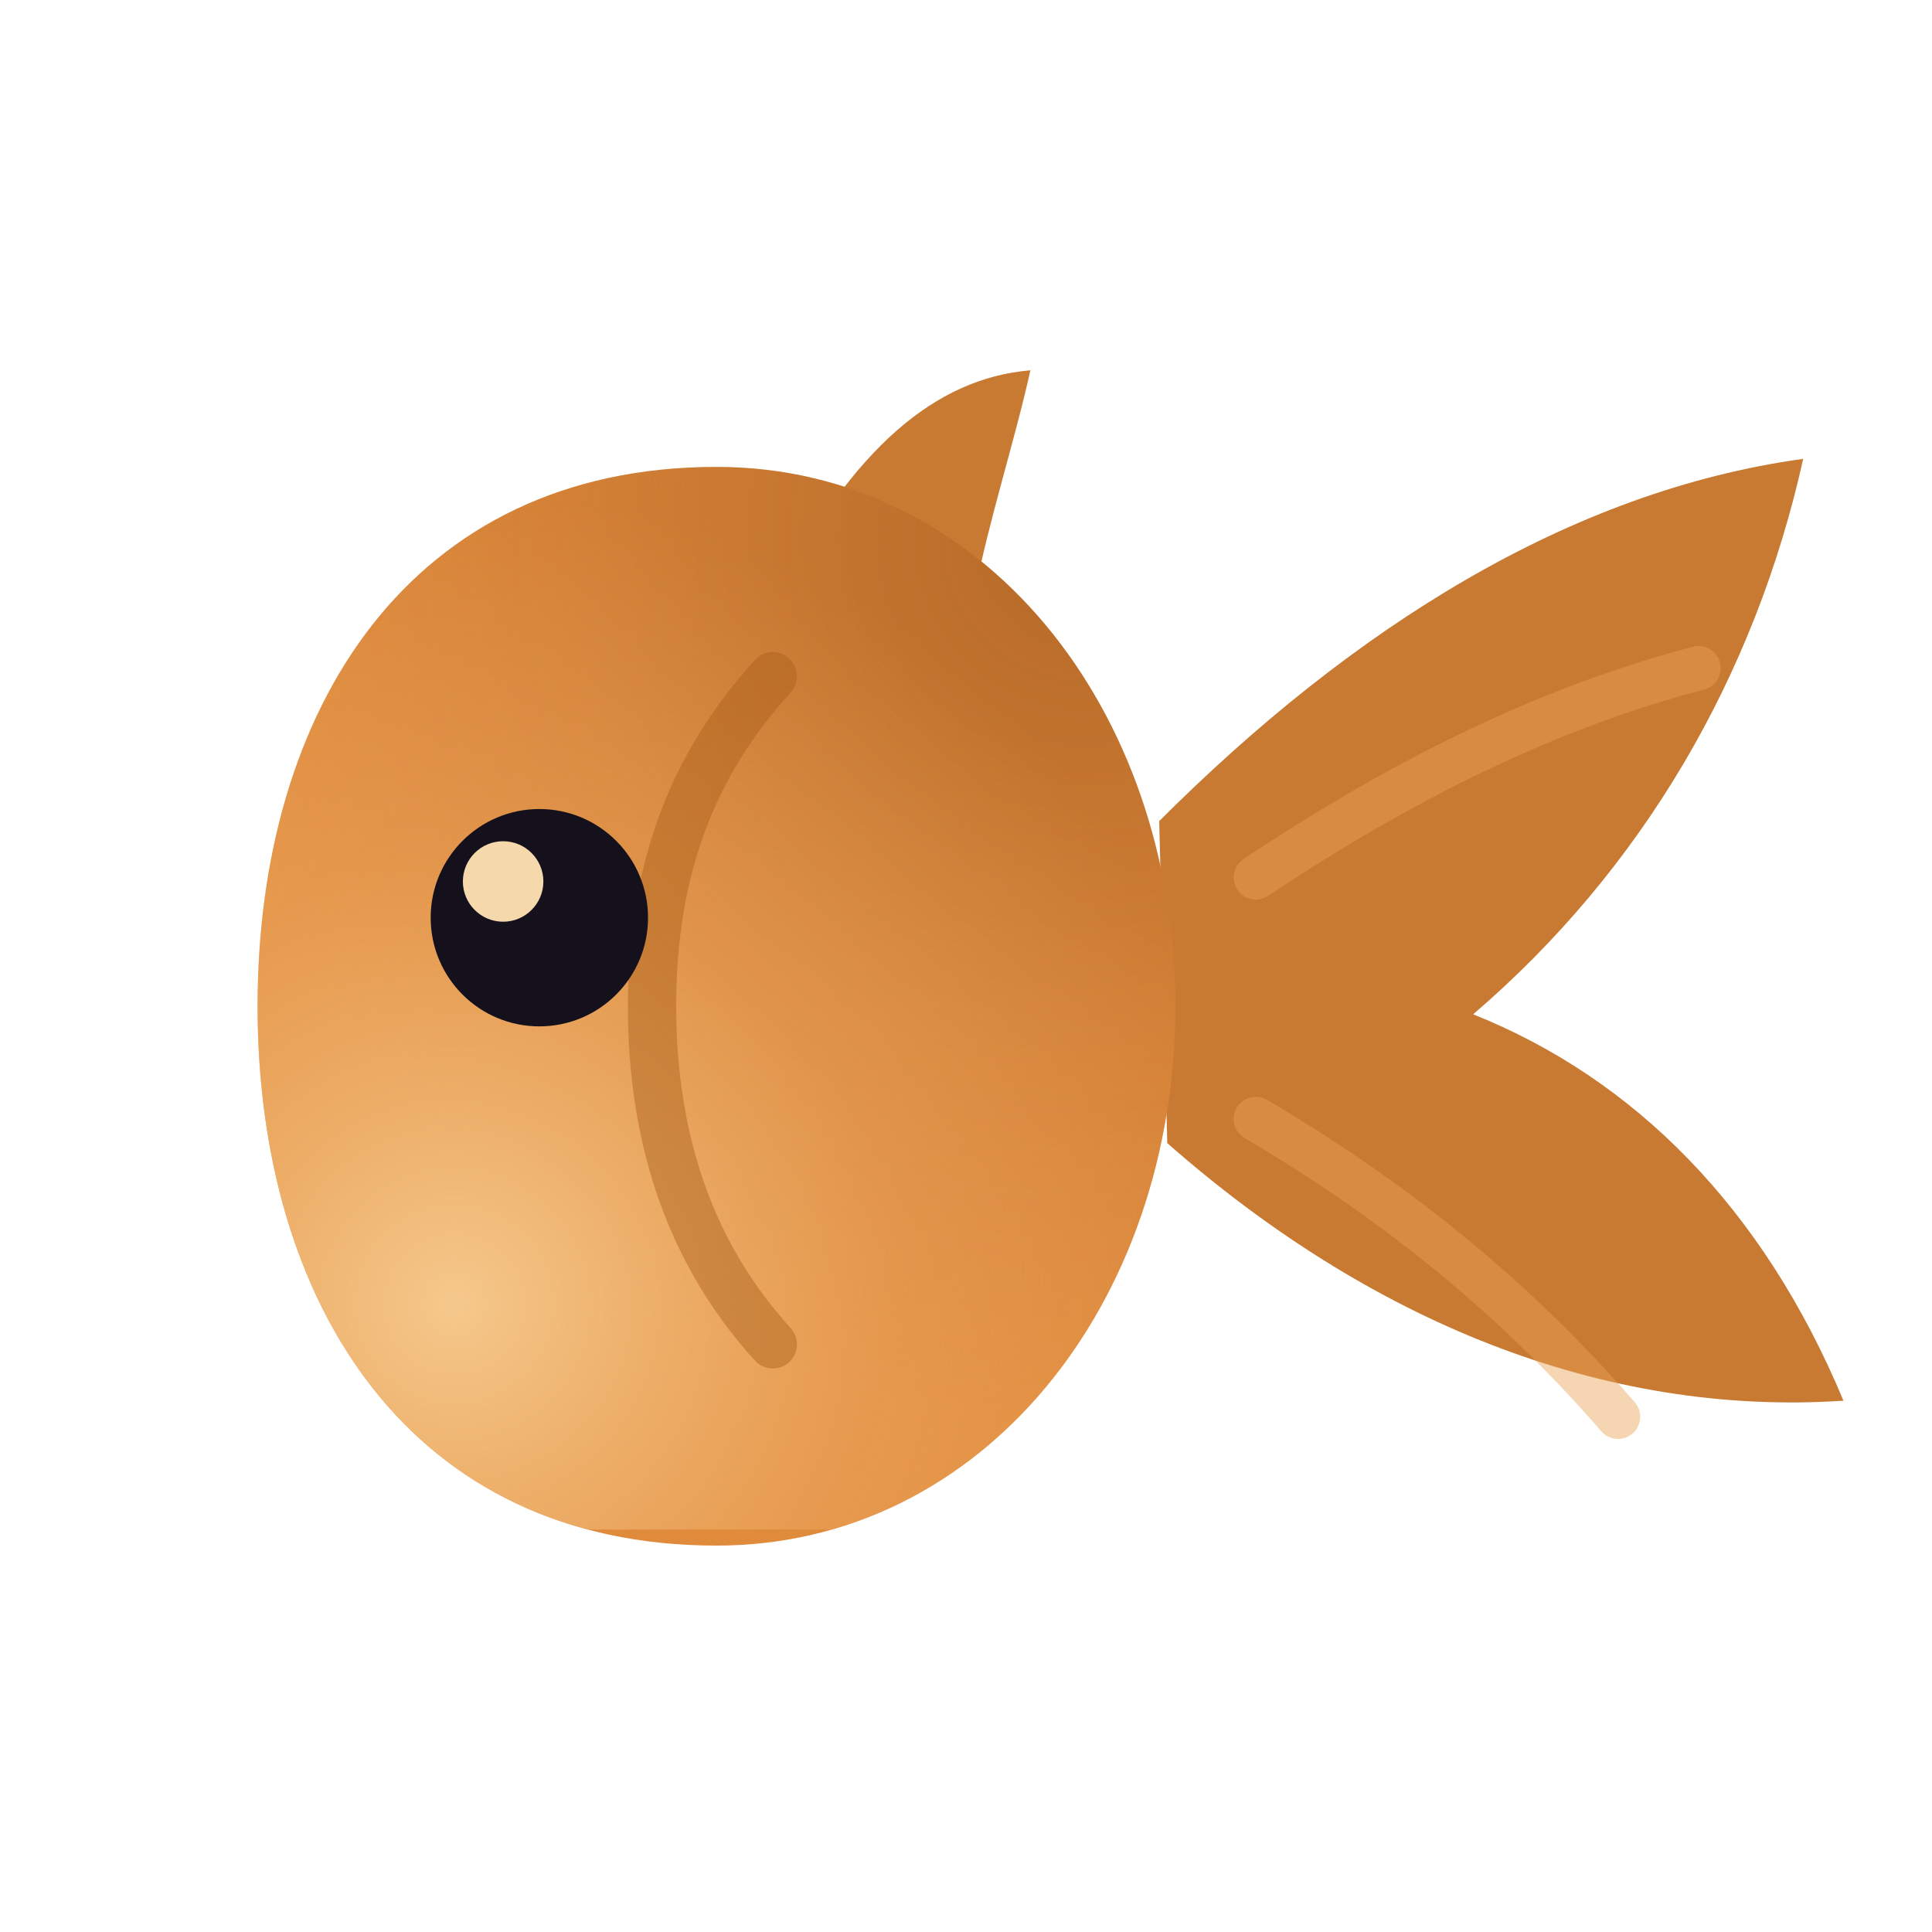
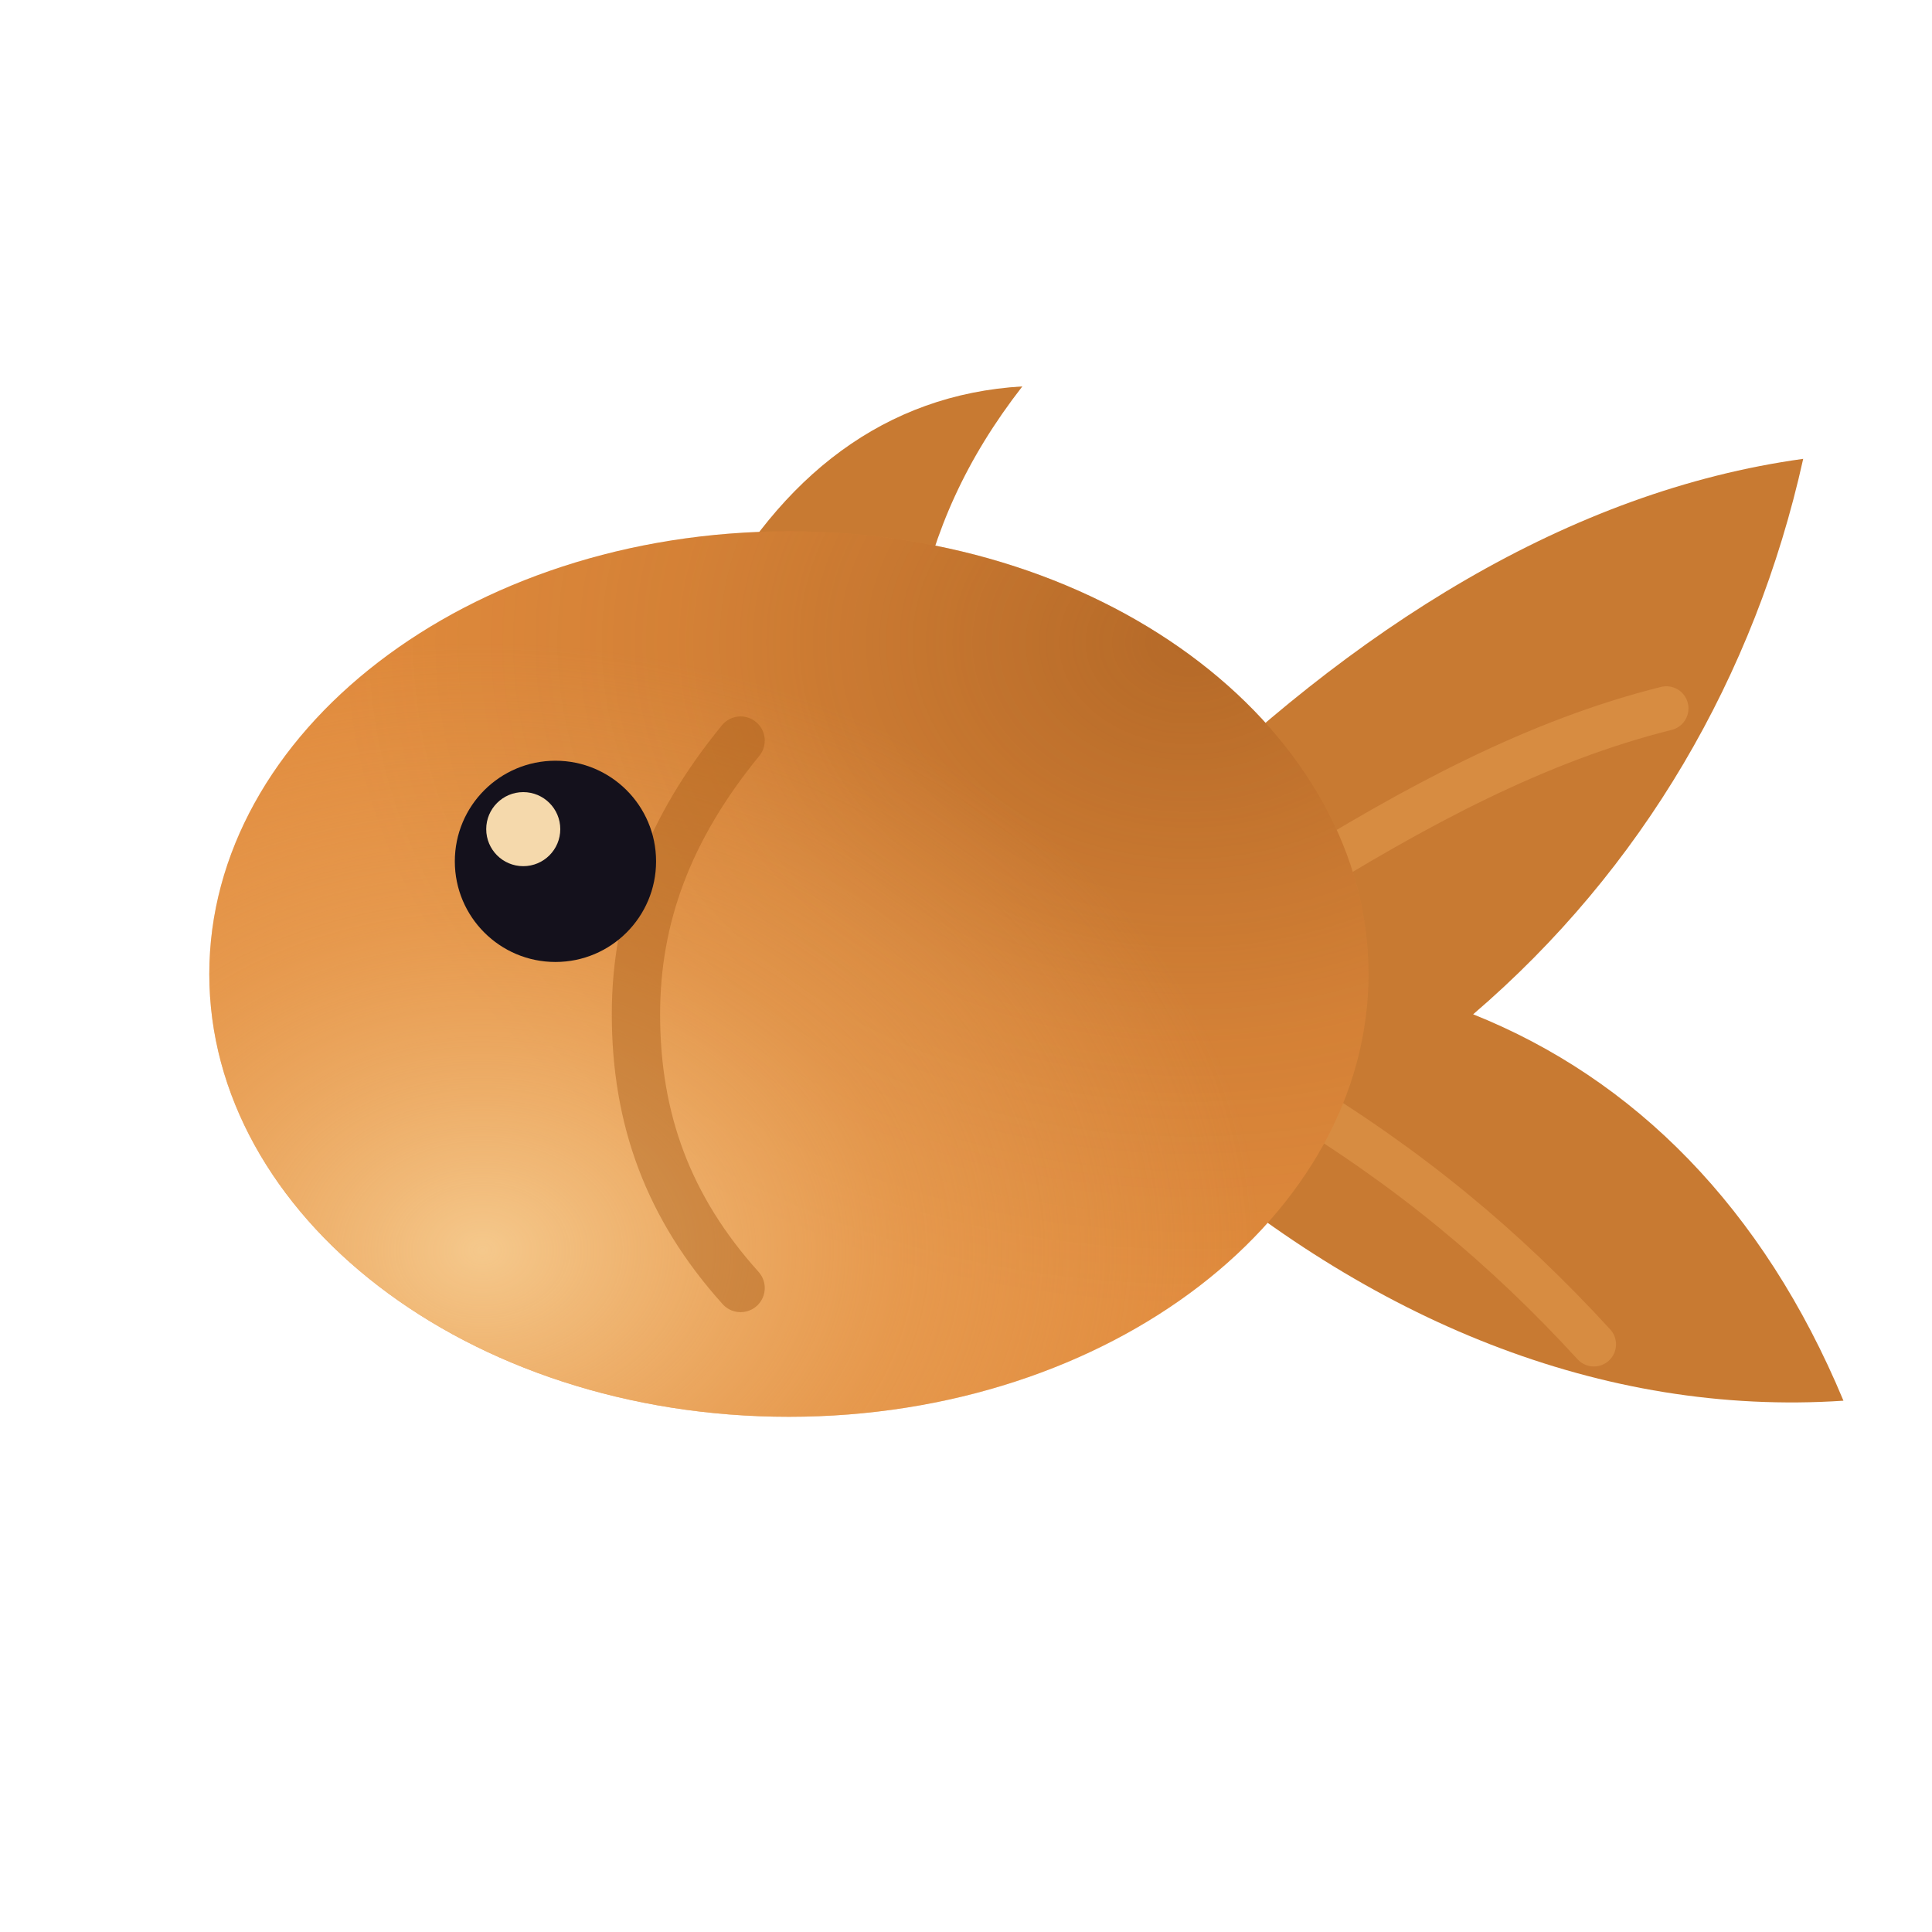
<svg xmlns="http://www.w3.org/2000/svg" viewBox="0 0 24 24" width="24" height="24" role="img" aria-label="宵宫主题标识：金鱼">
  <defs>
    <clipPath id="ym-body">
-       <path d="M14.6 12.5c0 3.7-2.4 6.7-5.7 6.7-3.8 0-5.7-3-5.7-6.7s1.9-6.7 5.7-6.7c3.3 0 5.7 3 5.7 6.7Z" />
+       <path d="M2.6 12.1c0-3 3.2-5.5 7.2-5.5 4 0 7.2 2.5 7.2 5.5 0 3-3.2 5.5-7.2 5.5-4 0-7.2-2.5-7.2-5.5Z" />
    </clipPath>
-     <radialGradient id="ym-light" cx="26%" cy="80%" r="72%">
+     <radialGradient id="ym-light" cx="24%" cy="80%" r="66%">
      <stop offset="0" stop-color="#F7CE93" stop-opacity=".92" />
      <stop offset=".55" stop-color="#F0B068" stop-opacity=".38" />
      <stop offset="1" stop-color="#F0B068" stop-opacity="0" />
    </radialGradient>
-     <radialGradient id="ym-shade" cx="82%" cy="12%" r="78%">
+     <radialGradient id="ym-shade" cx="84%" cy="14%" r="72%">
      <stop offset="0" stop-color="#7A3D0C" stop-opacity=".42" />
      <stop offset=".6" stop-color="#7A3D0C" stop-opacity=".12" />
      <stop offset="1" stop-color="#7A3D0C" stop-opacity="0" />
    </radialGradient>
  </defs>
  <g fill="#C87A32">
-     <path d="M9.7 7.3C10.6 5.6 11.6 4.7 12.8 4.6 12.6 5.5 12.3 6.4 12.1 7.4Z" />
+     <path d="M8.8 7.6C9.7 5.9 11.0 4.9 12.7 4.8 12.0 5.7 11.6 6.6 11.4 7.6Z" />
    <path d="M14.4 10.2C16.8 7.8 19.5 6.1 22.4 5.7 21.8 8.4 20.4 10.8 18.3 12.6 20.3 13.4 21.9 15.0 22.9 17.4 19.9 17.6 17.0 16.4 14.5 14.2Z" />
  </g>
  <g fill="none" stroke="#E8A155" stroke-width=".55" stroke-linecap="round" opacity=".45">
-     <path d="M15.6 10.9c1.8-1.2 3.6-2.1 5.5-2.6" />
-     <path d="M15.6 13.9c1.7 1.0 3.2 2.2 4.5 3.7" />
+     <path d="M16.0 11.0c1.6-1.0 3.1-1.8 4.7-2.2" />
+     <path d="M16.0 13.6c1.5 0.9 2.7 1.9 3.8 3.1" />
  </g>
-   <path d="M14.6 12.5c0 3.7-2.4 6.7-5.7 6.7-3.8 0-5.7-3-5.7-6.7s1.9-6.7 5.7-6.7c3.3 0 5.7 3 5.7 6.7Z" fill="#E08A3C" />
+   <path d="M2.6 12.1c0-3 3.2-5.5 7.2-5.5 4 0 7.2 2.5 7.2 5.5 0 3-3.2 5.5-7.2 5.5-4 0-7.2-2.5-7.2-5.5Z" fill="#E08A3C" />
  <g clip-path="url(#ym-body)">
-     <rect x="2" y="5" width="14" height="14" fill="url(#ym-shade)" />
-     <rect x="2" y="5" width="14" height="14" fill="url(#ym-light)" />
+     <rect x="2.4" y="6.4" width="14.8" height="11.4" fill="url(#ym-shade)" />
+     <rect x="2.4" y="6.4" width="14.8" height="11.4" fill="url(#ym-light)" />
  </g>
-   <path d="M9.6 8.4c-1.0 1.1-1.5 2.4-1.5 4.1 0 1.7.5 3.1 1.5 4.2" fill="none" stroke="#A85D18" stroke-width=".6" stroke-linecap="round" opacity=".45" />
-   <circle cx="6.7" cy="11.4" r="1.35" fill="#14111C" />
-   <circle cx="6.25" cy="10.95" r="0.5" fill="#F5D9AC" />
+   <path d="M9.2 9.2c-.9 1.1-1.3 2.2-1.3 3.4 0 1.3.4 2.4 1.3 3.4" fill="none" stroke="#A85D18" stroke-width=".6" stroke-linecap="round" opacity=".45" />
+   <circle cx="6.9" cy="10.7" r="1.25" fill="#14111C" />
+   <circle cx="6.5" cy="10.3" r="0.46" fill="#F5D9AC" />
</svg>
